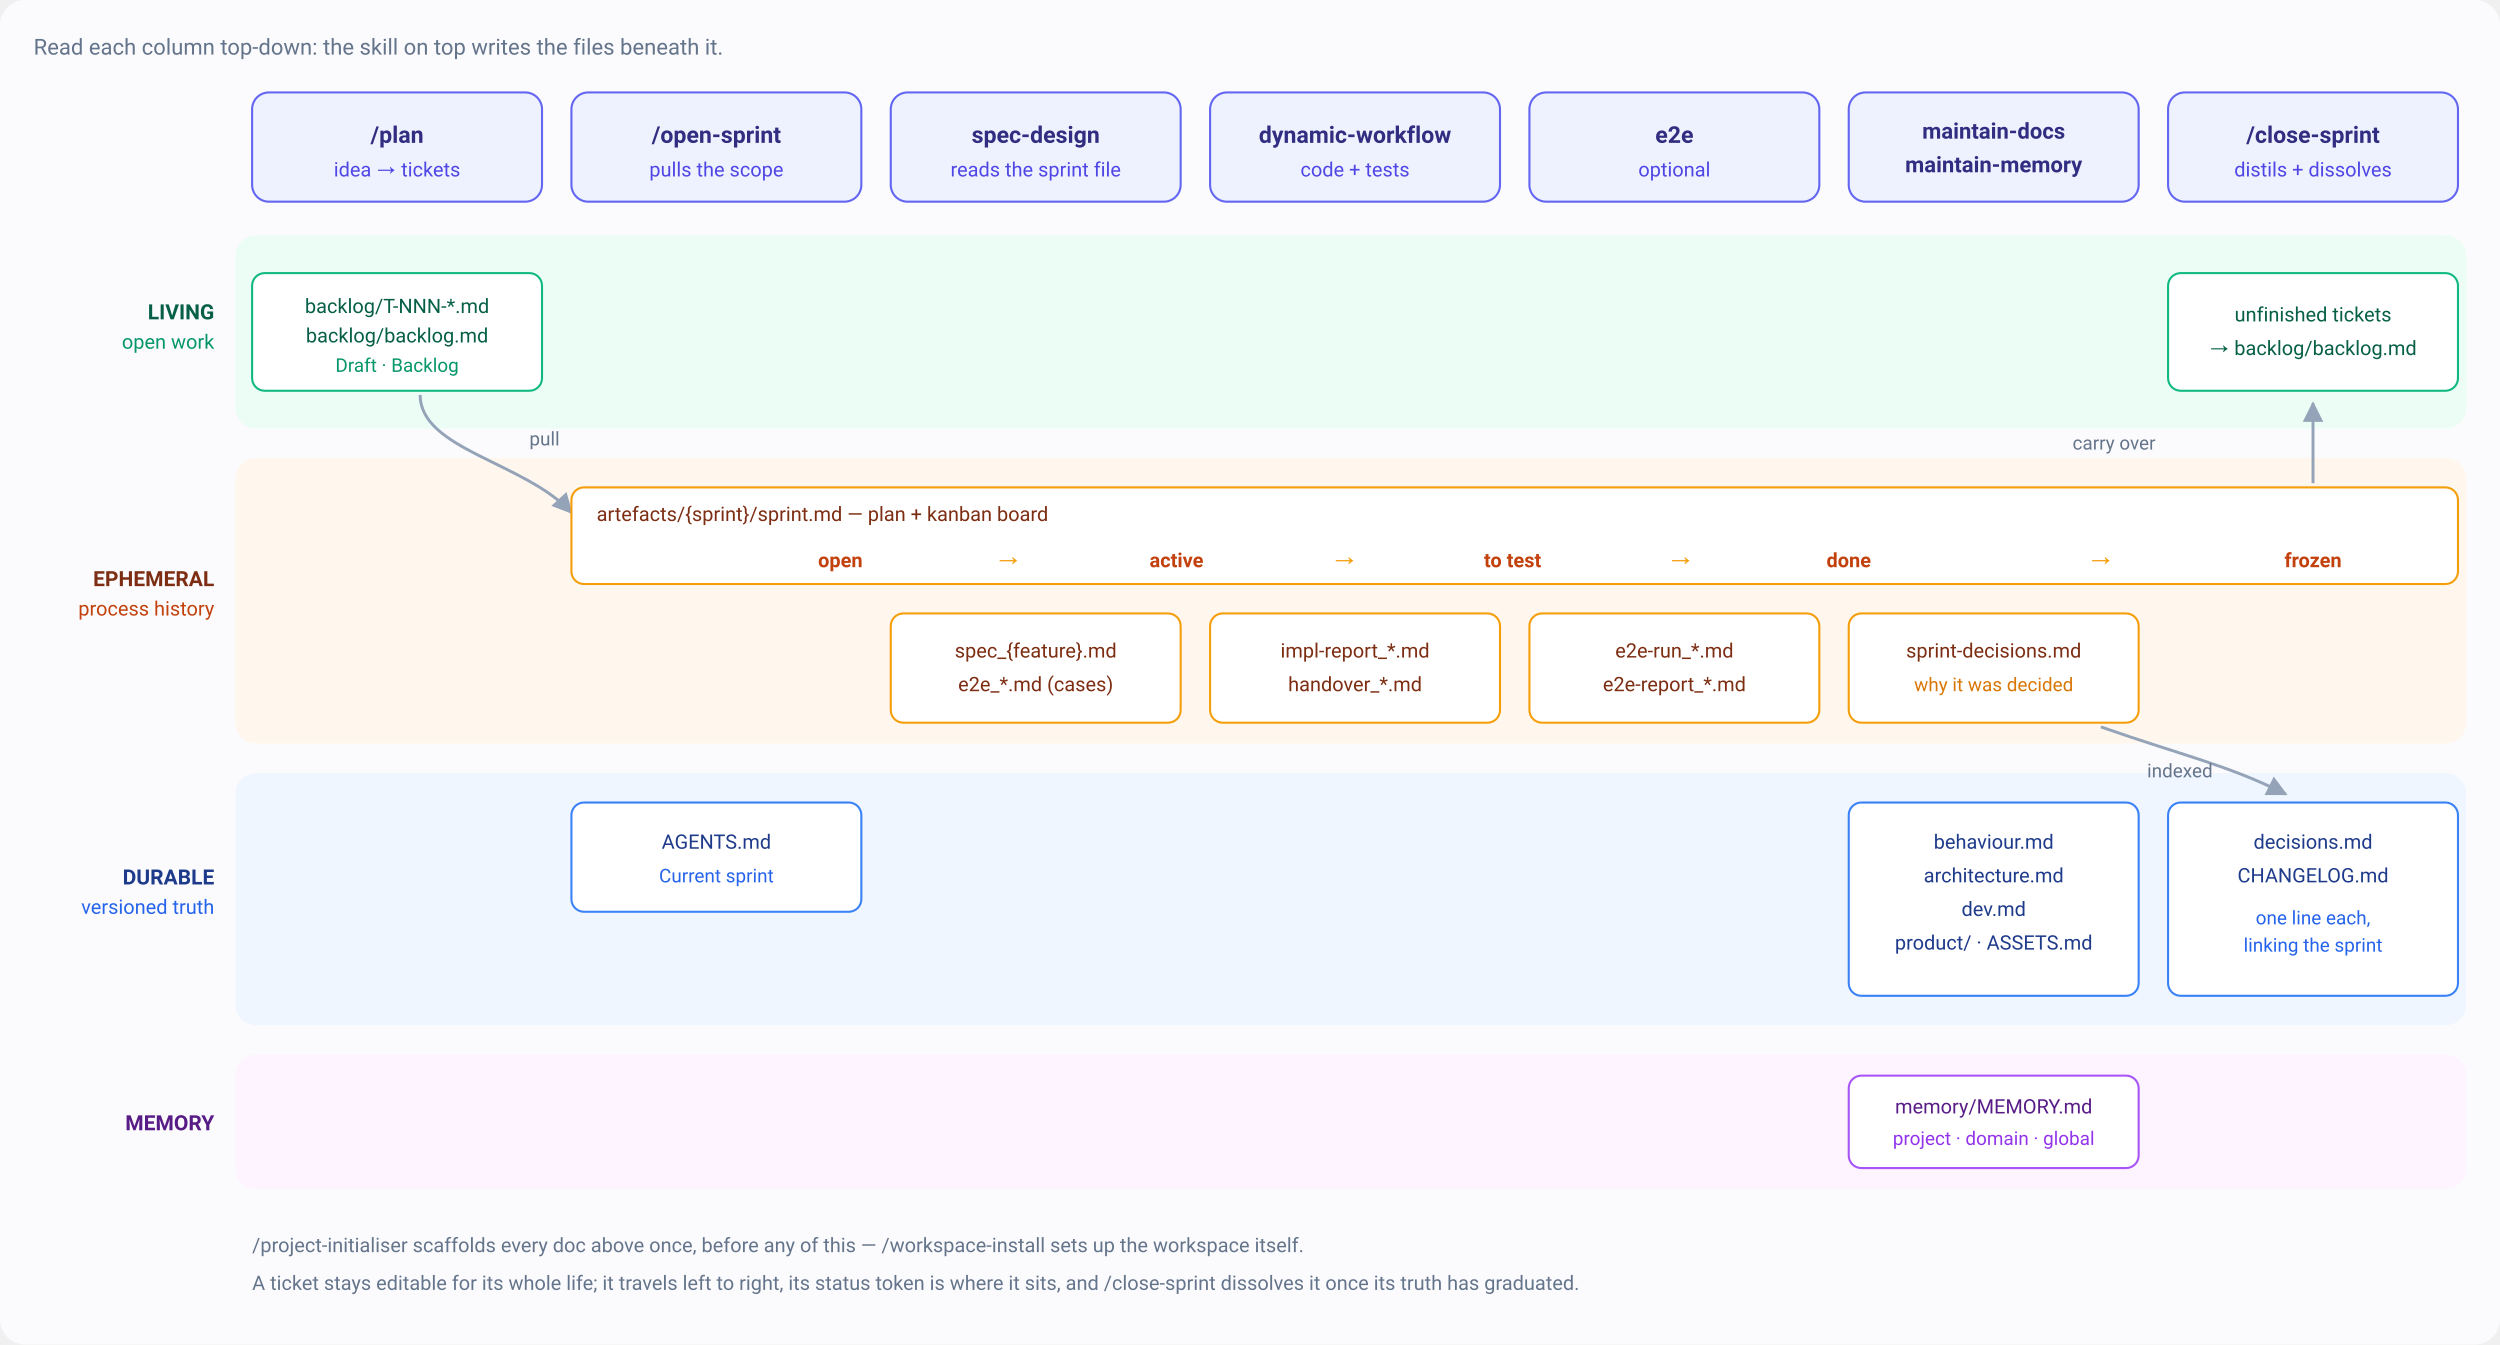
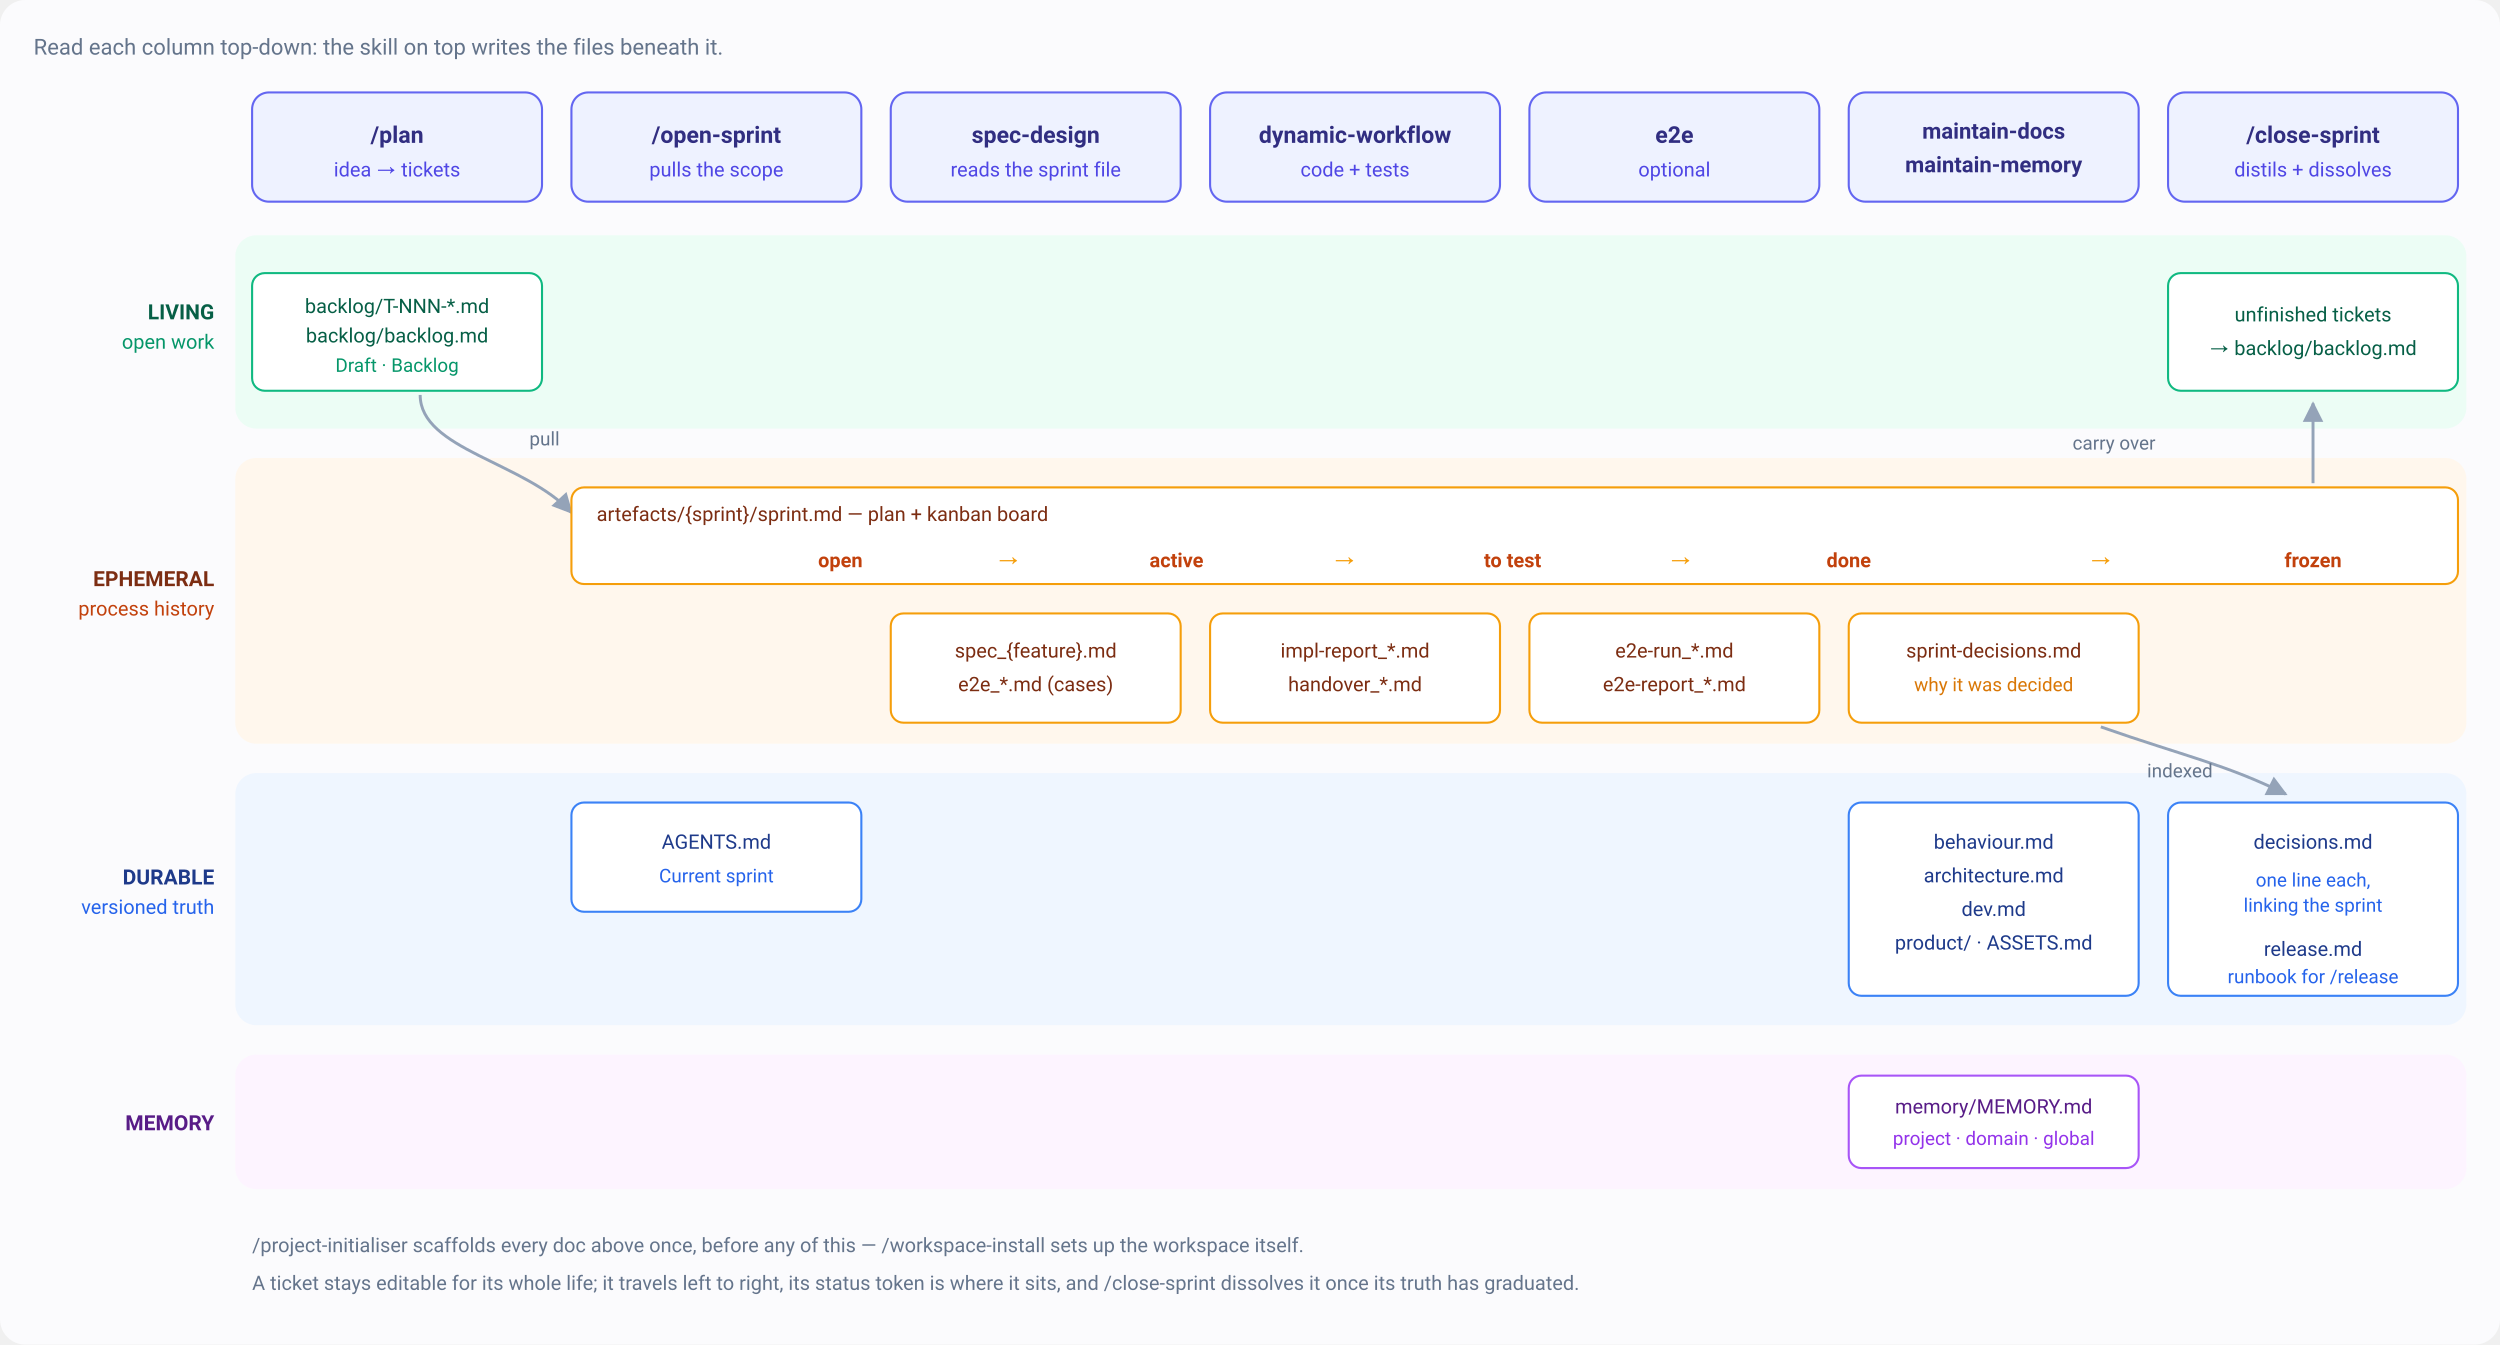
<svg xmlns="http://www.w3.org/2000/svg" viewBox="0 0 1190 640" font-family="ui-sans-serif, system-ui, -apple-system, 'Segoe UI', Roboto, Helvetica, Arial, sans-serif">
  <defs>
    <marker id="a2" viewBox="0 0 10 10" refX="9" refY="5" markerWidth="7" markerHeight="7" orient="auto-start-reverse">
      <path d="M0,0 L10,5 L0,10 z" fill="#94a3b8" />
    </marker>
  </defs>
  <rect x="0" y="0" width="1190" height="640" rx="12" fill="#fbfbfd" />
  <text x="16" y="26" font-size="10.5" fill="#64748b">Read each column top-down: the skill on top writes the files beneath it.</text>
  <rect x="112" y="112" width="1062" height="92" rx="10" fill="#ecfdf5" />
  <rect x="112" y="218" width="1062" height="136" rx="10" fill="#fff7ed" />
  <rect x="112" y="368" width="1062" height="120" rx="10" fill="#eff6ff" />
  <rect x="112" y="502" width="1062" height="64" rx="10" fill="#fdf4ff" />
  <text x="102" y="152" text-anchor="end" font-size="10" font-weight="700" fill="#065f46">LIVING</text>
  <text x="102" y="166" text-anchor="end" font-size="9.5" fill="#059669">open work</text>
  <text x="102" y="279" text-anchor="end" font-size="10" font-weight="700" fill="#7c2d12">EPHEMERAL</text>
  <text x="102" y="293" text-anchor="end" font-size="9.5" fill="#c2410c">process history</text>
  <text x="102" y="421" text-anchor="end" font-size="10" font-weight="700" fill="#1e3a8a">DURABLE</text>
  <text x="102" y="435" text-anchor="end" font-size="9.5" fill="#2563eb">versioned truth</text>
  <text x="102" y="538" text-anchor="end" font-size="10" font-weight="700" fill="#581c87">MEMORY</text>
  <g>
    <rect x="120" y="44" width="138" height="52" rx="8" fill="#eef2ff" stroke="#6366f1" />
    <text x="189" y="68" text-anchor="middle" font-size="11" font-weight="600" fill="#312e81">/plan</text>
    <text x="189" y="84" text-anchor="middle" font-size="9.5" fill="#4f46e5">idea → tickets</text>
    <rect x="272" y="44" width="138" height="52" rx="8" fill="#eef2ff" stroke="#6366f1" />
    <text x="341" y="68" text-anchor="middle" font-size="11" font-weight="600" fill="#312e81">/open-sprint</text>
    <text x="341" y="84" text-anchor="middle" font-size="9.5" fill="#4f46e5">pulls the scope</text>
    <rect x="424" y="44" width="138" height="52" rx="8" fill="#eef2ff" stroke="#6366f1" />
    <text x="493" y="68" text-anchor="middle" font-size="11" font-weight="600" fill="#312e81">spec-design</text>
    <text x="493" y="84" text-anchor="middle" font-size="9.5" fill="#4f46e5">reads the sprint file</text>
    <rect x="576" y="44" width="138" height="52" rx="8" fill="#eef2ff" stroke="#6366f1" />
    <text x="645" y="68" text-anchor="middle" font-size="11" font-weight="600" fill="#312e81">dynamic-workflow</text>
    <text x="645" y="84" text-anchor="middle" font-size="9.5" fill="#4f46e5">code + tests</text>
    <rect x="728" y="44" width="138" height="52" rx="8" fill="#eef2ff" stroke="#6366f1" />
    <text x="797" y="68" text-anchor="middle" font-size="11" font-weight="600" fill="#312e81">e2e</text>
    <text x="797" y="84" text-anchor="middle" font-size="9.5" fill="#4f46e5">optional</text>
    <rect x="880" y="44" width="138" height="52" rx="8" fill="#eef2ff" stroke="#6366f1" />
    <text x="949" y="66" text-anchor="middle" font-size="10.5" font-weight="600" fill="#312e81">maintain-docs</text>
    <text x="949" y="82" text-anchor="middle" font-size="10.5" font-weight="600" fill="#312e81">maintain-memory</text>
    <rect x="1032" y="44" width="138" height="52" rx="8" fill="#eef2ff" stroke="#6366f1" />
    <text x="1101" y="68" text-anchor="middle" font-size="11" font-weight="600" fill="#312e81">/close-sprint</text>
    <text x="1101" y="84" text-anchor="middle" font-size="9.5" fill="#4f46e5">distils + dissolves</text>
  </g>
  <rect x="120" y="130" width="138" height="56" rx="6" fill="#ffffff" stroke="#10b981" />
  <text x="189" y="149" text-anchor="middle" font-size="9.5" fill="#065f46">backlog/T-NNN-*.md</text>
  <text x="189" y="163" text-anchor="middle" font-size="9.5" fill="#065f46">backlog/backlog.md</text>
  <text x="189" y="177" text-anchor="middle" font-size="9" fill="#059669">Draft · Backlog</text>
  <rect x="1032" y="130" width="138" height="56" rx="6" fill="#ffffff" stroke="#10b981" />
  <text x="1101" y="153" text-anchor="middle" font-size="9.5" fill="#065f46">unfinished tickets</text>
  <text x="1101" y="169" text-anchor="middle" font-size="9.5" fill="#065f46">→ backlog/backlog.md</text>
  <path d="M200,188 C200,214 250,220 272,244" stroke="#94a3b8" stroke-width="1.4" fill="none" marker-end="url(#a2)" />
  <text x="252" y="212" font-size="9" fill="#64748b">pull</text>
  <path d="M1101,230 V192" stroke="#94a3b8" stroke-width="1.4" fill="none" marker-end="url(#a2)" />
  <text x="1026" y="214" text-anchor="end" font-size="9" fill="#64748b">carry over</text>
  <rect x="272" y="232" width="898" height="46" rx="6" fill="#ffffff" stroke="#f59e0b" />
  <text x="284" y="248" font-size="9.5" fill="#7c2d12">artefacts/{sprint}/sprint.md — plan + kanban board</text>
  <text x="400" y="270" text-anchor="middle" font-size="9.5" font-weight="600" fill="#c2410c">open</text>
  <text x="560" y="270" text-anchor="middle" font-size="9.5" font-weight="600" fill="#c2410c">active</text>
  <text x="720" y="270" text-anchor="middle" font-size="9.5" font-weight="600" fill="#c2410c">to test</text>
  <text x="880" y="270" text-anchor="middle" font-size="9.5" font-weight="600" fill="#c2410c">done</text>
  <text x="1101" y="270" text-anchor="middle" font-size="9.5" font-weight="600" fill="#c2410c">frozen</text>
  <text x="480" y="270" text-anchor="middle" font-size="10" fill="#f59e0b">→</text>
  <text x="640" y="270" text-anchor="middle" font-size="10" fill="#f59e0b">→</text>
  <text x="800" y="270" text-anchor="middle" font-size="10" fill="#f59e0b">→</text>
  <text x="1000" y="270" text-anchor="middle" font-size="10" fill="#f59e0b">→</text>
  <rect x="424" y="292" width="138" height="52" rx="6" fill="#ffffff" stroke="#f59e0b" />
  <text x="493" y="313" text-anchor="middle" font-size="9.5" fill="#7c2d12">spec_{feature}.md</text>
  <text x="493" y="329" text-anchor="middle" font-size="9.5" fill="#7c2d12">e2e_*.md (cases)</text>
  <rect x="576" y="292" width="138" height="52" rx="6" fill="#ffffff" stroke="#f59e0b" />
  <text x="645" y="313" text-anchor="middle" font-size="9.5" fill="#7c2d12">impl-report_*.md</text>
  <text x="645" y="329" text-anchor="middle" font-size="9.5" fill="#7c2d12">handover_*.md</text>
  <rect x="728" y="292" width="138" height="52" rx="6" fill="#ffffff" stroke="#f59e0b" />
  <text x="797" y="313" text-anchor="middle" font-size="9.5" fill="#7c2d12">e2e-run_*.md</text>
  <text x="797" y="329" text-anchor="middle" font-size="9.5" fill="#7c2d12">e2e-report_*.md</text>
  <rect x="880" y="292" width="138" height="52" rx="6" fill="#ffffff" stroke="#f59e0b" />
  <text x="949" y="313" text-anchor="middle" font-size="9.5" fill="#7c2d12">sprint-decisions.md</text>
  <text x="949" y="329" text-anchor="middle" font-size="9" fill="#d97706">why it was decided</text>
  <path d="M1000,346 C1040,360 1060,364 1088,378" stroke="#94a3b8" stroke-width="1.4" fill="none" marker-end="url(#a2)" />
  <text x="1022" y="370" font-size="9" fill="#64748b">indexed</text>
  <rect x="272" y="382" width="138" height="52" rx="6" fill="#ffffff" stroke="#3b82f6" />
  <text x="341" y="404" text-anchor="middle" font-size="9.5" fill="#1e3a8a">AGENTS.md</text>
  <text x="341" y="420" text-anchor="middle" font-size="9" fill="#2563eb">Current sprint</text>
  <rect x="880" y="382" width="138" height="92" rx="6" fill="#ffffff" stroke="#3b82f6" />
  <text x="949" y="404" text-anchor="middle" font-size="9.5" fill="#1e3a8a">behaviour.md</text>
  <text x="949" y="420" text-anchor="middle" font-size="9.5" fill="#1e3a8a">architecture.md</text>
  <text x="949" y="436" text-anchor="middle" font-size="9.5" fill="#1e3a8a">dev.md</text>
  <text x="949" y="452" text-anchor="middle" font-size="9.5" fill="#1e3a8a">product/ · ASSETS.md</text>
  <rect x="1032" y="382" width="138" height="92" rx="6" fill="#ffffff" stroke="#3b82f6" />
  <text x="1101" y="404" text-anchor="middle" font-size="9.5" fill="#1e3a8a">decisions.md</text>
-   <text x="1101" y="420" text-anchor="middle" font-size="9.5" fill="#1e3a8a">CHANGELOG.md</text>
-   <text x="1101" y="440" text-anchor="middle" font-size="9" fill="#2563eb">one line each,</text>
-   <text x="1101" y="453" text-anchor="middle" font-size="9" fill="#2563eb">linking the sprint</text>
+   <text x="1101" y="422" text-anchor="middle" font-size="9" fill="#2563eb">one line each,</text>
+   <text x="1101" y="434" text-anchor="middle" font-size="9" fill="#2563eb">linking the sprint</text>
+   <text x="1101" y="455" text-anchor="middle" font-size="9.5" fill="#1e3a8a">release.md</text>
+   <text x="1101" y="468" text-anchor="middle" font-size="9" fill="#2563eb">runbook for /release</text>
  <rect x="880" y="512" width="138" height="44" rx="6" fill="#ffffff" stroke="#a855f7" />
  <text x="949" y="530" text-anchor="middle" font-size="9.5" fill="#581c87">memory/MEMORY.md</text>
  <text x="949" y="545" text-anchor="middle" font-size="9" fill="#9333ea">project · domain · global</text>
  <text x="120" y="596" font-size="9.5" fill="#64748b">/project-initialiser scaffolds every doc above once, before any of this — /workspace-install sets up the workspace itself.</text>
  <text x="120" y="614" font-size="9.5" fill="#64748b">A ticket stays editable for its whole life; it travels left to right, its status token is where it sits, and /close-sprint dissolves it once its truth has graduated.</text>
</svg>
